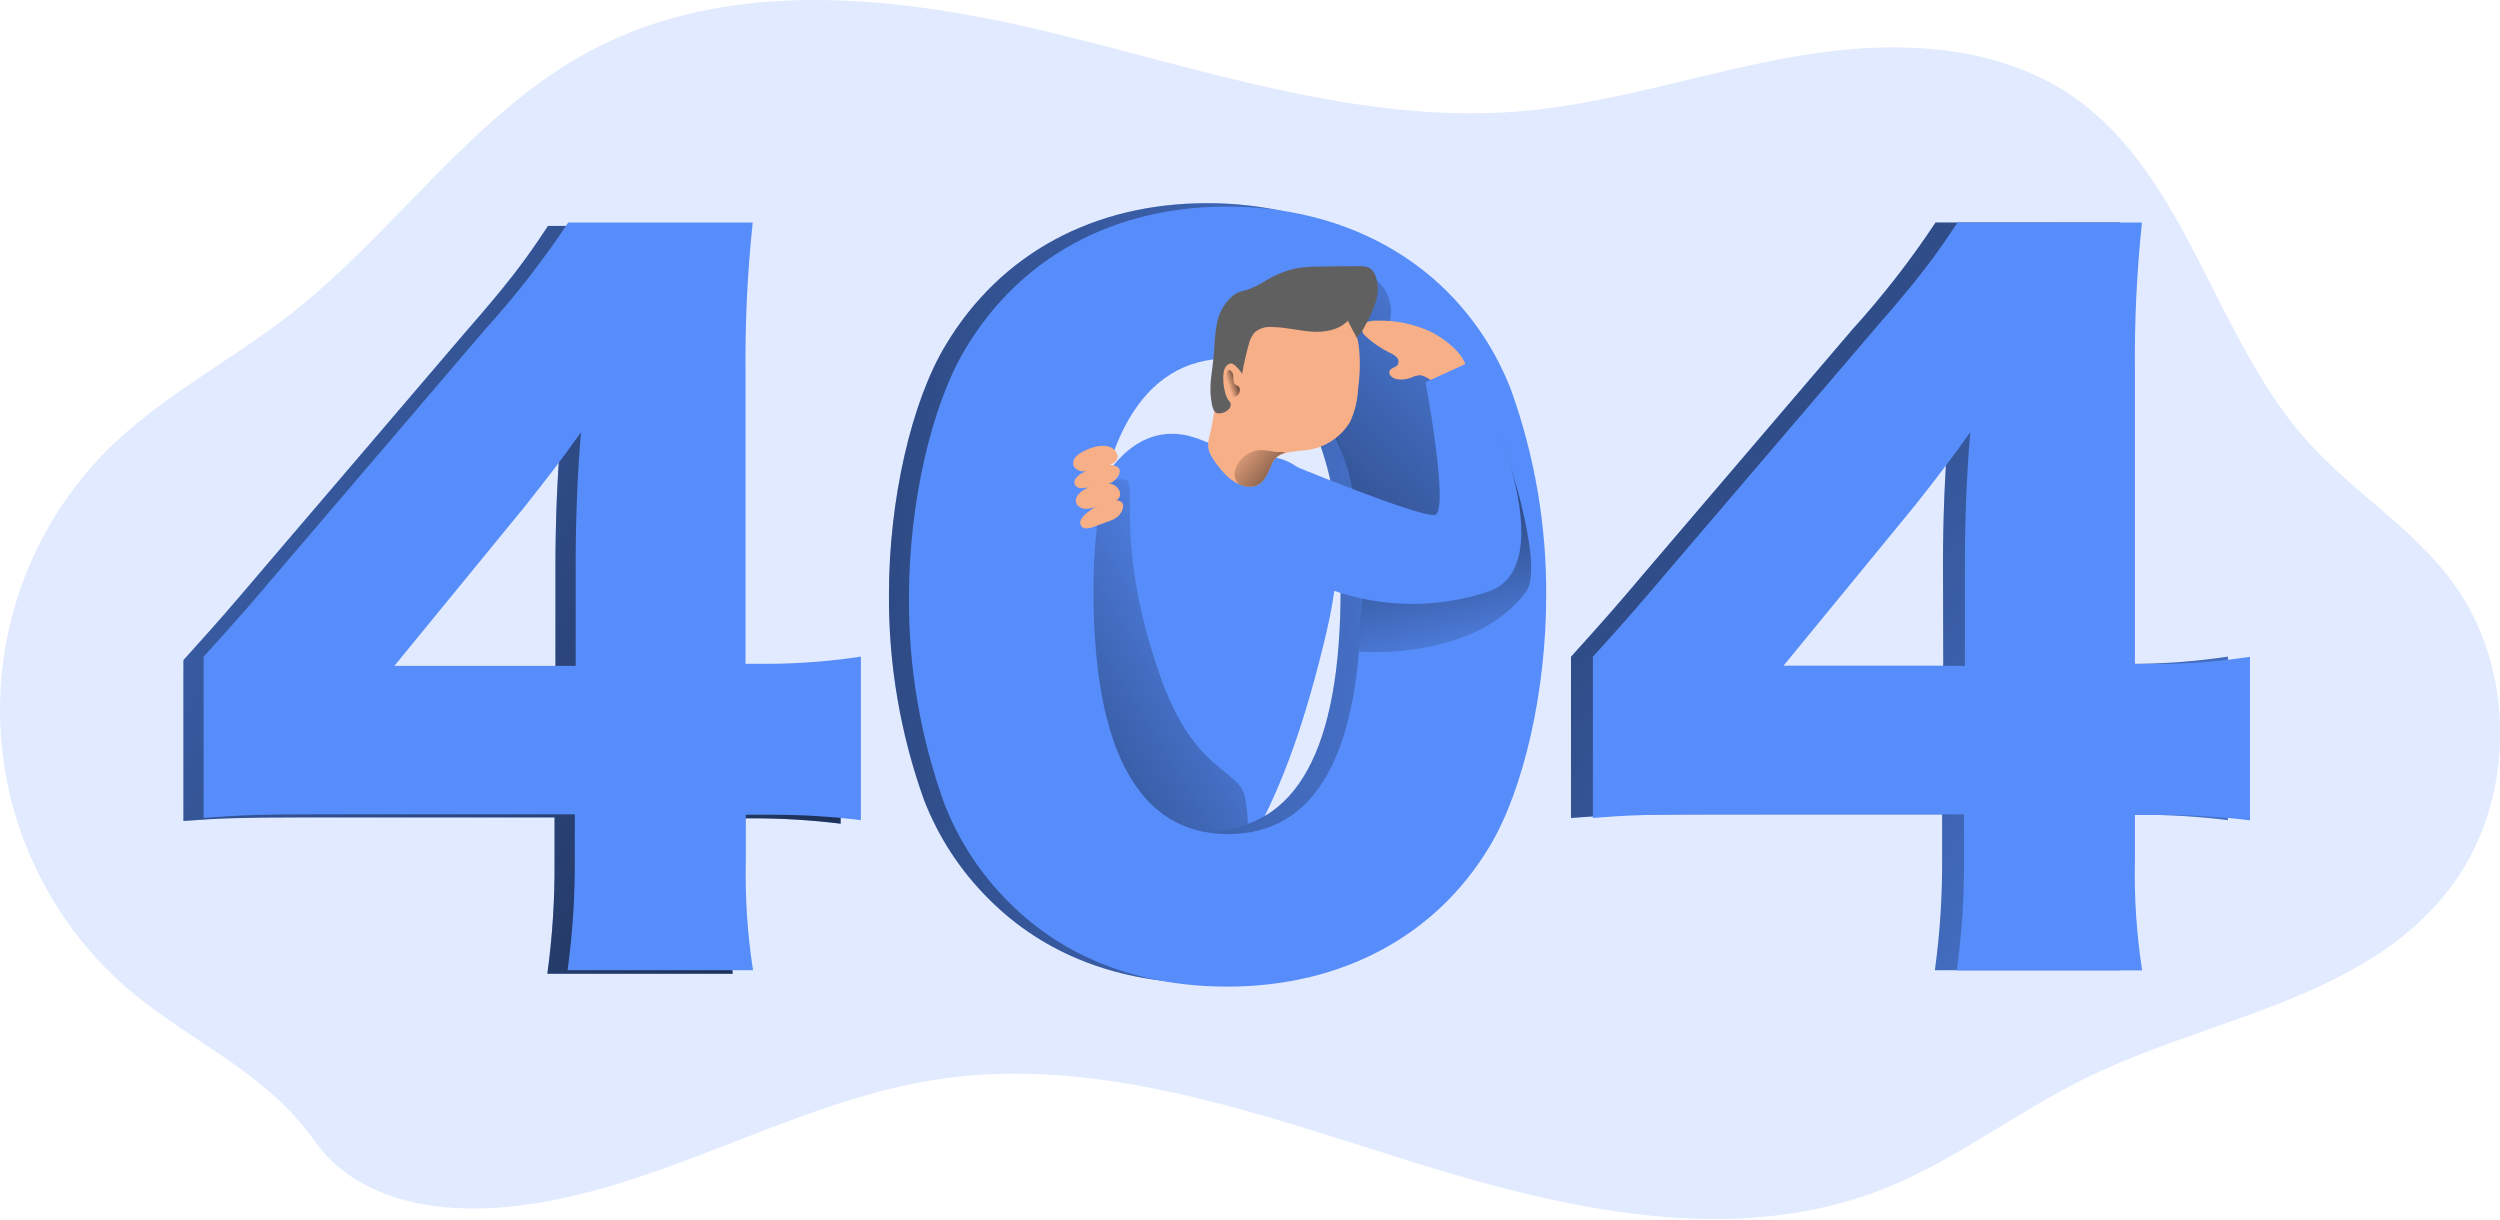
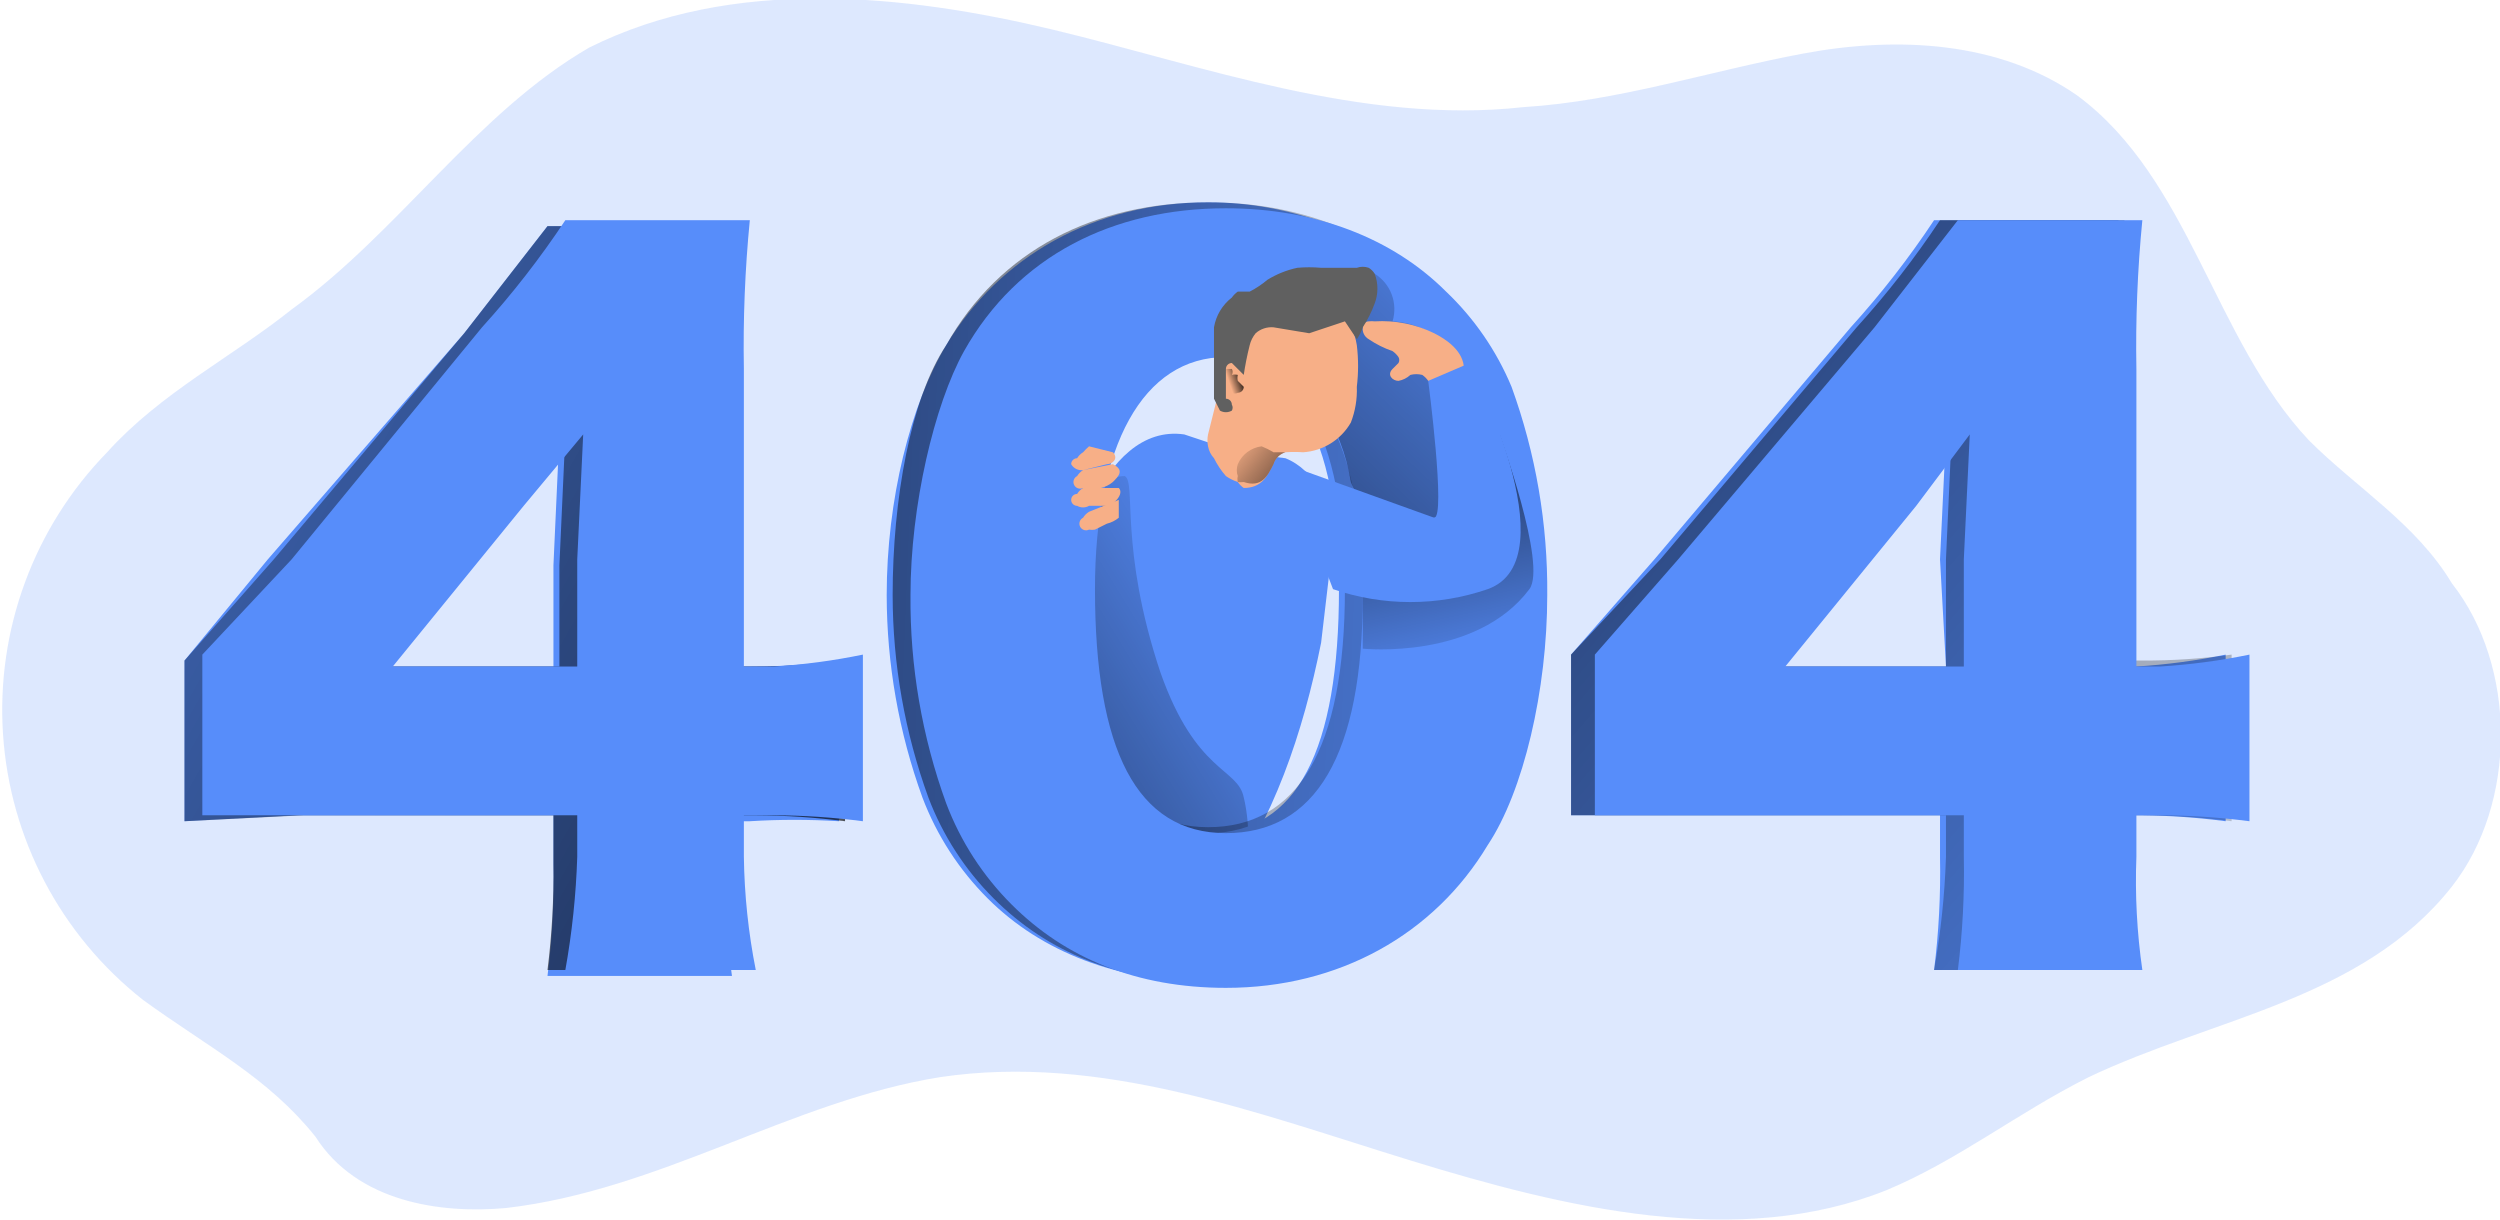
- <svg xmlns="http://www.w3.org/2000/svg" xmlns:xlink="http://www.w3.org/1999/xlink" id="Layer_1" data-name="Layer 1" viewBox="0 0 420.07 204.87">
+ <svg xmlns="http://www.w3.org/2000/svg" xmlns:xlink="http://www.w3.org/1999/xlink" data-name="Layer 1" viewBox="0 0 420.1 204.9">
  <defs>
-     <linearGradient id="linear-gradient" x1="-65" y1="72.16" x2="262.93" y2="255.66" gradientUnits="userSpaceOnUse">
+     <linearGradient id="a" x1="-65" x2="262.9" y1="72.2" y2="255.7" gradientUnits="userSpaceOnUse">
      <stop offset="0" stop-opacity="0" />
-       <stop offset="0.99" />
+       <stop offset="1" />
    </linearGradient>
-     <linearGradient id="linear-gradient-2" x1="217.16" y1="164.75" x2="115.32" y2="227.42" xlink:href="#linear-gradient" />
-     <linearGradient id="linear-gradient-3" x1="425.36" y1="249.21" x2="137.36" y2="3.69" xlink:href="#linear-gradient" />
-     <linearGradient id="linear-gradient-4" x1="295.89" y1="167.21" x2="-18.16" y2="154.47" xlink:href="#linear-gradient" />
-     <linearGradient id="linear-gradient-5" x1="259.24" y1="105.38" x2="169.04" y2="201.94" xlink:href="#linear-gradient" />
-     <linearGradient id="linear-gradient-6" x1="246.43" y1="180.33" x2="233.21" y2="117.97" xlink:href="#linear-gradient" />
-     <linearGradient id="linear-gradient-7" x1="206.63" y1="128.36" x2="209.22" y2="127.46" xlink:href="#linear-gradient" />
-     <linearGradient id="linear-gradient-8" x1="207.32" y1="138.38" x2="222.61" y2="150.91" xlink:href="#linear-gradient" />
+     <linearGradient xlink:href="#a" id="b" x1="217.2" x2="115.3" y1="164.8" y2="227.4" />
+     <linearGradient xlink:href="#a" id="c" x1="425.4" x2="137.4" y1="249.2" y2="3.7" />
+     <linearGradient xlink:href="#a" id="d" x1="295.9" x2="-18.2" y1="167.2" y2="154.5" />
+     <linearGradient xlink:href="#a" id="e" x1="259.2" x2="169" y1="105.4" y2="201.9" />
+     <linearGradient xlink:href="#a" id="f" x1="246.4" x2="233.2" y1="180.3" y2="118" />
+     <linearGradient xlink:href="#a" id="g" x1="206.6" x2="209.2" y1="128.4" y2="127.5" />
+     <linearGradient xlink:href="#a" id="h" x1="207.3" x2="222.6" y1="138.4" y2="150.9" />
  </defs>
-   <path d="M24.31,232A61.89,61.89,0,0,1,18,139.67c9.16-9.24,21-15.18,31.16-23.18,17.57-13.75,30.58-33.61,50.18-44.11,23.6-12.65,52.2-9.31,78.12-3S229.42,84.73,256,82.45c15.83-1.37,31.07-6.73,46.75-9.34s32.88-2.14,46,7c19.1,13.39,23.64,40.45,39.31,57.9,7.59,8.46,17.67,14.48,24.39,23.68,10.81,14.79,10.53,37-.65,51.51-14.32,18.55-40.16,21.49-61,31.69-11.6,5.68-22,13.87-34,18.63-25.22,10-53.59,3.49-79.45-4.59s-52.5-17.8-79.27-13.84c-25,3.72-47.53,19.15-72.74,21.49-11.7,1.09-25.06-1-32.21-11.1C45.44,244.65,34.72,240,24.31,232Z" transform="translate(-0.27 -63.77)" fill="#578dfa" opacity="0.18" style="isolation:isolate" />
-   <path d="M31.09,174.69c6.79-7.55,6.79-7.55,14.49-16.61l32.77-38.35c7.25-8.31,10.12-12.08,14-18h31a217,217,0,0,0-1.21,25.06V175.9h4.38a105.88,105.88,0,0,0,15-1.21v27.48a120.64,120.64,0,0,0-14.8-.9h-4.53v7.55a105.46,105.46,0,0,0,1.21,18.57H92.24a131,131,0,0,0,1.21-18.87v-7.4H50.72c-9.82,0-14,.15-19.63.6Zm62.51-16c0-6.8.3-15.1.91-21.75-3,4.23-5.29,7.25-9.36,12.38L63.1,176.2H93.6Z" transform="translate(-0.27 -63.77)" fill="#578dfa" />
-   <path d="M31.09,174.69c6.79-7.55,6.79-7.55,14.49-16.61l32.77-38.35c7.25-8.31,10.12-12.08,14-18h31a217,217,0,0,0-1.21,25.06V175.9h4.38a105.88,105.88,0,0,0,15-1.21v27.48a120.64,120.64,0,0,0-14.8-.9h-4.53v7.55a105.46,105.46,0,0,0,1.21,18.57H92.24a131,131,0,0,0,1.21-18.87v-7.4H50.72c-9.82,0-14,.15-19.63.6Zm62.51-16c0-6.8.3-15.1.91-21.75-3,4.23-5.29,7.25-9.36,12.38L63.1,176.2H93.6Z" transform="translate(-0.27 -63.77)" fill="url(#linear-gradient)" />
-   <path d="M199.13,136.82c3,.5,5.79,2.34,8.8,3,2.63.6,5.4.29,8,1.21,4.85,1.72,8,7.57,8.69,13.44s-.54,11.81-1.94,17.51C219,187,214,202,205,213.39c-.63.79-1.39,1.62-2.32,1.6a3.22,3.22,0,0,1-1.73-.81,28.88,28.88,0,0,1-5.15-4.51c-2.4-2.89-3.79-6.7-5-10.48-3.41-10.64-9.92-17.38-11.13-28.66C178.35,158.7,184.82,134.46,199.13,136.82Z" transform="translate(-0.27 -63.77)" fill="#578dfa" />
-   <path d="M189.45,144.4a5.39,5.39,0,0,0-3.71.67,10.08,10.08,0,0,0-4.59,6.54,25.28,25.28,0,0,0-.29,8.19,110.85,110.85,0,0,0,4.63,23.58c.7,2.22-1.3,7.49.15,9.31,1.18,1.48.59,10.37,2.13,11.47,4.27,3.08,13.14,1.38,17.41,4.46,5.53,4,5.16-6.56,4.28-10.91-1-4.85-8.51-4-14.26-20.38C187.55,155.53,191.41,144.85,189.45,144.4Z" transform="translate(-0.27 -63.77)" fill="url(#linear-gradient-2)" />
-   <path d="M264.24,174.13c6.79-7.55,6.79-7.55,14.49-16.61l32.77-38.36a150.72,150.72,0,0,0,14-18h31a217,217,0,0,0-1.21,25.07v49.08h4.38a107.39,107.39,0,0,0,14.95-1.21v27.48a118.69,118.69,0,0,0-14.8-.91h-4.53v7.55a105.32,105.32,0,0,0,1.21,18.57H325.39A131,131,0,0,0,326.6,208v-7.4H283.87c-9.82,0-14.05.15-19.63.61Zm62.51-16c0-6.8.3-15.1.9-21.74-3,4.22-5.28,7.24-9.36,12.38l-22,26.88h30.5Z" transform="translate(-0.27 -63.77)" fill="#578dfa" />
-   <path d="M264.24,174.13c6.79-7.55,6.79-7.55,14.49-16.61l32.77-38.36a150.72,150.72,0,0,0,14-18h31a217,217,0,0,0-1.21,25.07v49.08h4.38a107.39,107.39,0,0,0,14.95-1.21v27.48a118.69,118.69,0,0,0-14.8-.91h-4.53v7.55a105.32,105.32,0,0,0,1.21,18.57H325.39A131,131,0,0,0,326.6,208v-7.4H283.87c-9.82,0-14.05.15-19.63.61Zm62.51-16c0-6.8.3-15.1.9-21.74-3,4.22-5.28,7.24-9.36,12.38l-22,26.88h30.5Z" transform="translate(-0.27 -63.77)" fill="url(#linear-gradient-3)" />
-   <path d="M166.53,214.94a47.64,47.64,0,0,1-11-16.77,100.34,100.34,0,0,1-5.89-34.58c0-15.85,3.78-32.31,9.52-41.82,9.21-15.41,24.91-23.86,43.94-23.86,14.65,0,27.48,5,36.69,14a47.6,47.6,0,0,1,11,16.76,100.62,100.62,0,0,1,5.88,34.73c0,15.86-3.77,32.47-9.51,42C238.1,220.52,222.25,229,203.07,229,188.27,229,175.74,224.14,166.53,214.94Zm14-52.55c0,27,7.7,40.92,22.65,40.92s22.35-13.59,22.35-40.47c0-25.82-7.85-39.41-22.5-39.41C188.88,123.43,180.57,137.77,180.57,162.39Z" transform="translate(-0.27 -63.77)" fill="#578dfa" />
-   <path d="M166.53,214.94a47.64,47.64,0,0,1-11-16.77,100.34,100.34,0,0,1-5.89-34.58c0-15.85,3.78-32.31,9.52-41.82,9.21-15.41,24.91-23.86,43.94-23.86,14.65,0,27.48,5,36.69,14a47.6,47.6,0,0,1,11,16.76,100.62,100.62,0,0,1,5.88,34.73c0,15.86-3.77,32.47-9.51,42C238.1,220.52,222.25,229,203.07,229,188.27,229,175.74,224.14,166.53,214.94Zm14-52.55c0,27,7.7,40.92,22.65,40.92s22.35-13.59,22.35-40.47c0-25.82-7.85-39.41-22.5-39.41C188.88,123.43,180.57,137.77,180.57,162.39Z" transform="translate(-0.27 -63.77)" fill="url(#linear-gradient-4)" />
-   <path d="M34.48,174.13c6.8-7.55,6.8-7.55,14.5-16.61l32.77-38.36a150.72,150.72,0,0,0,14-18h31a217,217,0,0,0-1.21,25.07v49.08h4.38a107.39,107.39,0,0,0,15-1.21v27.48a118.69,118.69,0,0,0-14.8-.91h-4.53v7.55a105.32,105.32,0,0,0,1.21,18.57H95.64A131,131,0,0,0,96.85,208v-7.4H54.11c-9.81,0-14,.15-19.63.61Zm62.52-16c0-6.8.3-15.1.9-21.74-3,4.22-5.28,7.24-9.36,12.38l-22,26.88H97Z" transform="translate(-0.27 -63.77)" fill="#578dfa" />
-   <path d="M169.92,215.5a47.62,47.62,0,0,1-11-16.76A100.34,100.34,0,0,1,153,164.16c0-15.85,3.78-32.31,9.52-41.83,9.21-15.4,24.91-23.85,43.94-23.85,14.64,0,27.48,5,36.69,14a47.48,47.48,0,0,1,11,16.76A100.35,100.35,0,0,1,260.07,164c0,15.85-3.77,32.47-9.51,42-9.06,15.1-24.92,23.55-44.09,23.55C191.67,229.54,179.14,224.71,169.92,215.5ZM184,163c0,27,7.7,40.92,22.65,40.92,14.8,0,22.35-13.59,22.35-40.46,0-25.83-7.86-39.42-22.5-39.42C192.27,124,184,138.34,184,163Z" transform="translate(-0.27 -63.77)" fill="#578dfa" />
-   <path d="M231.1,110.45a7.06,7.06,0,0,1,2.71,7.34,14.34,14.34,0,0,1,9.74,5.2,18.8,18.8,0,0,1,3.75,9.77,51.3,51.3,0,0,1-.23,10.58,11,11,0,0,1-.74,3.54,7.5,7.5,0,0,1-5.13,3.85,22.09,22.09,0,0,1-6.6.31l-5.25-.28a1.08,1.08,0,0,1-.5-.11,1,1,0,0,1-.35-.72c-.36-2.15-.91-3.09-1.3-5.24a33.51,33.51,0,0,0-5.6-12.59,4.72,4.72,0,0,1-1-1.95,5.29,5.29,0,0,1,.64-2.86A39.39,39.39,0,0,0,223,122a55.82,55.82,0,0,1,1.65-6.38,9.36,9.36,0,0,1,4-5.08" transform="translate(-0.27 -63.77)" fill="url(#linear-gradient-5)" />
-   <path d="M228.65,173.26s19.22,1.7,28-10c3.5-4.64-4.3-26.5-4.3-26.5l-8.87,15.88-14,3.18Z" transform="translate(-0.27 -63.77)" fill="url(#linear-gradient-6)" />
-   <path d="M267.92,174.13c6.79-7.55,6.79-7.55,14.49-16.61l32.77-38.36c7.25-8.3,10.12-12.08,14-18h31A217,217,0,0,0,359,126.26v49.08h4.38a107.39,107.39,0,0,0,14.95-1.21v27.48a118.69,118.69,0,0,0-14.8-.91H359v7.55a105.32,105.32,0,0,0,1.21,18.57H329.07A131,131,0,0,0,330.28,208v-7.4H287.55c-9.82,0-14.05.15-19.63.61Zm62.51-16c0-6.8.3-15.1.91-21.74-3,4.22-5.29,7.24-9.36,12.38l-22.05,26.88h30.5Z" transform="translate(-0.27 -63.77)" fill="#578dfa" />
-   <path d="M183.55,139.06a10.18,10.18,0,0,0-1.5.69,3.47,3.47,0,0,0-1.16.95,1.48,1.48,0,0,0-.2,1.43,1.86,1.86,0,0,0,1.93.81c1.23-.12,2.37-.73,3.6-.94s2.39-1.06,1.52-2.37S184.78,138.6,183.55,139.06Z" transform="translate(-0.27 -63.77)" fill="#f7af87" />
-   <path d="M187.47,142c-1.8-.47-3.68.32-5.3,1.23a3.13,3.13,0,0,0-1,.77,1,1,0,0,0,.69,1.78,3.39,3.39,0,0,0,1.1-.07l2.49-.43a5.34,5.34,0,0,0,1.67-.48C188.25,144.14,189.21,142.43,187.47,142Z" transform="translate(-0.27 -63.77)" fill="#f7af87" />
-   <path d="M184,145.31a11.38,11.38,0,0,0-1.5.7,3.47,3.47,0,0,0-1.16,1,1.49,1.49,0,0,0-.2,1.42,1.86,1.86,0,0,0,1.93.81c1.23-.12,2.37-.73,3.6-.94s2.39-1.05,1.52-2.37S185.21,144.85,184,145.31Z" transform="translate(-0.27 -63.77)" fill="#f7af87" />
-   <path d="M187.88,147.83c-1.85-.15-3.56,1-5,2.14a3.28,3.28,0,0,0-.87.95,1,1,0,0,0,1,1.62,3.3,3.3,0,0,0,1.06-.26l2.37-.87a5.34,5.34,0,0,0,1.57-.77C189,149.82,189.67,148,187.88,147.83Z" transform="translate(-0.27 -63.77)" fill="#f7af87" />
-   <path d="M240.88,119.6a20.16,20.16,0,0,0-9.35-1.95,3.9,3.9,0,0,0-1.6.26,1.4,1.4,0,0,0-.84,1.28,1.94,1.94,0,0,0,.76,1.18,17,17,0,0,0,3.94,2.68,3.51,3.51,0,0,1,1.16.75,1.06,1.06,0,0,1,.17,1.27c-.33.46-1.09.48-1.34,1-.33.65.5,1.29,1.22,1.41a4.43,4.43,0,0,0,2.28-.21,4.25,4.25,0,0,1,1.64-.46,4,4,0,0,1,1.56.71c1.58.9,6.49.93,6.18-1.81C246.37,123.17,242.9,120.65,240.88,119.6Z" transform="translate(-0.27 -63.77)" fill="#f7af87" />
-   <path d="M216.72,141.65s22.11,9.11,24.64,8.64S239.8,128,239.8,128l7.54-3.45s17,33.7,3.08,38.6a40.45,40.45,0,0,1-26.48-.28Z" transform="translate(-0.27 -63.77)" fill="#578dfa" />
-   <path d="M228.48,129a14.94,14.94,0,0,1-1.36,5.66,10,10,0,0,1-7.55,4.77,22.39,22.39,0,0,0-3.34.47,3.15,3.15,0,0,0-2.29,1.91c-.89,2.16-1.81,4.35-4.68,3.62a3.6,3.6,0,0,1-.78-.27,7.72,7.72,0,0,1-2.39-1.75,14.39,14.39,0,0,1-2.18-2.84,4.15,4.15,0,0,1-.62-1.58,5.16,5.16,0,0,1,.24-2.05c1-4,1.16-8.53,2.58-12.43a18.24,18.24,0,0,1,7.86-9.42c3.59-2.09,8.58-2.12,11.63.73a10.5,10.5,0,0,1,3,6.2A29.12,29.12,0,0,1,228.48,129Z" transform="translate(-0.27 -63.77)" fill="#f7af87" />
-   <path d="M204.16,124c.19-1.88.18-3.79.55-5.64a8,8,0,0,1,2.67-4.87,4.44,4.44,0,0,1,1.2-.68c.39-.14.8-.22,1.2-.33a15.76,15.76,0,0,0,3.34-1.66,16.49,16.49,0,0,1,5.12-2,22.74,22.74,0,0,1,3.69-.26q3.4-.06,6.83-.06a3.36,3.36,0,0,1,1.57.26,2.53,2.53,0,0,1,1.11,1.48,7.05,7.05,0,0,1,0,4.24,20.22,20.22,0,0,1-1.75,3.92,6.84,6.84,0,0,1-1.46,2.09c-.53-.92-1-1.87-1.48-2.83-1.53,1.59-3.94,2-6.14,1.83s-4.36-.74-6.56-.77a4,4,0,0,0-2.94.87,4.6,4.6,0,0,0-1,2,49.56,49.56,0,0,0-1.13,5c-.26-.49-1.31-1.77-1.86-1.75a1.16,1.16,0,0,0-.81.45c-.91,1-.46,4.67.38,5.73a1.44,1.44,0,0,1,.37.58,1.12,1.12,0,0,1-.24.83,2.23,2.23,0,0,1-1.9.78c-.88,0-1.05-1.68-1.14-2.3C203.41,128.6,203.94,126.27,204.16,124Z" transform="translate(-0.27 -63.77)" fill="#606060" />
-   <path d="M207.67,128.22a1.67,1.67,0,0,1-.16-.83,2.42,2.42,0,0,0-.09-.85,1.09,1.09,0,0,0-.51-.59.38.38,0,0,0-.21,0,.39.39,0,0,0-.23.28,5,5,0,0,0,.11,3.35,1.33,1.33,0,0,0,.77.86,1,1,0,0,0,.91-.28,1.23,1.23,0,0,0,.26-1.27C208.35,128.49,207.88,128.58,207.67,128.22Z" transform="translate(-0.27 -63.77)" fill="url(#linear-gradient-7)" />
-   <path d="M216.23,139.88a3.15,3.15,0,0,0-2.29,1.91c-.89,2.16-1.81,4.35-4.68,3.62a3.6,3.6,0,0,1-.78-.27,2.33,2.33,0,0,1-.58-.75,2.69,2.69,0,0,1,.08-2.1,4.69,4.69,0,0,1,4.22-2.9,13.45,13.45,0,0,1,2.27.3c.46.06,1,0,1.42.05A.87.87,0,0,1,216.23,139.88Z" transform="translate(-0.27 -63.77)" fill="url(#linear-gradient-8)" />
+   <path fill="#578dfa" d="M24 232a62 62 0 0 1-6-92c9-10 21-16 31-24 18-13 31-33 50-44 24-12 53-9 78-3s52 16 79 13c16-1 31-6 47-9s33-2 46 7c19 14 23 41 39 58 8 8 18 14 24 24 11 14 11 37 0 51-15 19-40 22-61 32-12 6-22 14-34 19-25 10-54 3-80-5s-52-18-79-14c-25 4-47 19-73 22-11 1-25-1-32-12-8-10-18-15-29-23Z" opacity=".2" style="isolation:isolate" transform="translate(0 -64)" />
+   <path fill="#578dfa" d="m31 111 14-17 33-38 14-18h31a217 217 0 0 0-1 25v49h4a106 106 0 0 0 15-1v27a121 121 0 0 0-15 0h-4v7a105 105 0 0 0 1 19H92a131 131 0 0 0 1-19v-8H50l-19 1Zm62-16 1-22-9 13-22 26h30Z" />
+   <path fill="url(#a)" d="m31 175 15-17 32-38 14-18h31a217 217 0 0 0-1 25v49h5a106 106 0 0 0 15-1v27a121 121 0 0 0-15-1h-5v8a105 105 0 0 0 1 18H92a131 131 0 0 0 1-18v-8H51l-20 1Zm63-16 1-22-10 12-22 27h31Z" transform="translate(0 -64)" />
+   <path fill="#578dfa" d="m199 73 9 3 8 1c5 2 8 8 8 14l-2 17c-3 15-8 30-17 42l-3 1a3 3 0 0 1-1-1 29 29 0 0 1-5-4c-3-3-4-7-5-11-4-10-10-17-12-28-1-12 6-36 20-34Z" />
+   <path fill="url(#b)" d="M189 144a5 5 0 0 0-3 1 10 10 0 0 0-5 7 25 25 0 0 0 0 8 111 111 0 0 0 4 23c1 3-1 8 1 10 1 1 0 10 2 11 4 3 13 2 17 5 6 4 5-7 4-11-1-5-8-4-14-21-7-21-4-32-6-33Z" transform="translate(0 -64)" />
+   <path fill="#578dfa" d="m264 110 14-16 33-39a151 151 0 0 0 14-18h31a217 217 0 0 0-1 25v50h4a107 107 0 0 0 15-2v28a119 119 0 0 0-14-1h-5v7a105 105 0 0 0 1 19h-31a131 131 0 0 0 1-19v-7h-62Zm62-16 1-21-9 12-22 27h31Z" />
+   <path fill="url(#c)" d="m264 174 15-16 33-39a151 151 0 0 0 14-18h31a217 217 0 0 0-2 25v49h5a107 107 0 0 0 15-1v28a119 119 0 0 0-15-1h-5v7a105 105 0 0 0 2 19h-32a131 131 0 0 0 2-19v-7h-63Zm63-16 1-22-10 13-22 27h31Z" transform="translate(0 -64)" />
+   <path fill="#578dfa" d="M166 151a48 48 0 0 1-11-17 100 100 0 0 1-6-34c0-16 4-32 10-42 9-15 25-24 44-24 14 0 27 5 37 14a48 48 0 0 1 11 17 101 101 0 0 1 5 35c0 15-3 32-9 42-9 15-25 23-44 23-15 0-28-5-37-14Zm14-52c0 27 8 41 23 41s22-14 22-41c0-26-8-39-22-39s-23 14-23 39Z" />
+   <path fill="url(#d)" d="M167 215a48 48 0 0 1-11-17 100 100 0 0 1-6-34c0-16 3-33 9-42 9-16 25-24 44-24 15 0 28 5 37 14a48 48 0 0 1 11 17 101 101 0 0 1 6 34c0 16-4 33-10 42-9 16-25 24-44 24-15 0-27-5-36-14Zm14-53c0 27 7 41 22 41s23-13 23-40c0-26-8-40-23-40-14 0-22 15-22 39Z" transform="translate(0 -64)" />
+   <path fill="#578dfa" d="m34 110 15-16 32-39a151 151 0 0 0 14-18h31a217 217 0 0 0-1 25v50h5a107 107 0 0 0 15-2v28a119 119 0 0 0-15-1h-5v7a105 105 0 0 0 2 19H95a131 131 0 0 0 2-19v-7H34Zm63-16 1-21-10 12-22 27h31Zm73 58a48 48 0 0 1-11-17 100 100 0 0 1-6-35c0-15 4-32 9-41 9-16 25-24 44-24 15 0 28 5 37 14a47 47 0 0 1 11 16 100 100 0 0 1 6 35c0 16-4 33-10 42-9 15-25 24-44 24-15 0-27-5-36-14Zm14-53c0 27 7 41 22 41s23-13 23-40c0-26-8-40-23-40-14 0-22 15-22 39Z" />
+   <path fill="url(#e)" d="M231 110a7 7 0 0 1 3 8 14 14 0 0 1 10 5 19 19 0 0 1 3 10 51 51 0 0 1 0 10 11 11 0 0 1-1 4 8 8 0 0 1-5 4 22 22 0 0 1-6 0h-6a1 1 0 0 1 0-1l-2-5a34 34 0 0 0-5-13 5 5 0 0 1-1-2 5 5 0 0 1 0-3 39 39 0 0 0 2-5 56 56 0 0 1 2-6 9 9 0 0 1 4-5" transform="translate(0 -64)" />
+   <path fill="url(#f)" d="M229 173s19 2 28-10c3-4-5-26-5-26l-9 16-14 3Z" transform="translate(0 -64)" />
+   <path fill="#578dfa" d="m268 110 14-16 33-39 14-18h31a217 217 0 0 0-1 25v50h4a107 107 0 0 0 15-2v28a119 119 0 0 0-15-1h-4v7a105 105 0 0 0 1 19h-31a131 131 0 0 0 1-19v-7h-62Zm62-16 1-21-9 12-22 27h30Z" />
+   <path fill="#f7af87" d="M183 75a10 10 0 0 0-1 1 3 3 0 0 0-1 1 1 1 0 0 0-1 1 2 2 0 0 0 2 1l4-1c1 0 2-1 1-2l-4-1Zm4 3-5 1a3 3 0 0 0-1 1 1 1 0 0 0 1 2 3 3 0 0 0 1 0h2a5 5 0 0 0 2-1c1-1 2-2 0-3Z" />
+   <path fill="#f7af87" d="M184 82a11 11 0 0 0-2 0 3 3 0 0 0-1 1 1 1 0 0 0 0 2 2 2 0 0 0 2 0h3c1 0 3-2 2-3h-4Z" />
+   <path fill="#f7af87" d="m188 84-5 2a3 3 0 0 0-1 1 1 1 0 0 0 1 2 3 3 0 0 0 1 0l2-1a5 5 0 0 0 2-1v-3Zm53-28a20 20 0 0 0-10-2 4 4 0 0 0-1 0 1 1 0 0 0-1 1 2 2 0 0 0 1 2 17 17 0 0 0 4 2 4 4 0 0 1 1 1 1 1 0 0 1 0 1l-1 1c-1 1 0 2 1 2a4 4 0 0 0 2-1 4 4 0 0 1 2 0 4 4 0 0 1 1 1c2 1 7 1 6-2 0-3-3-5-5-6Z" />
+   <path fill="#578dfa" d="m216 78 25 9c2 0-1-23-1-23l7-3s17 33 3 38a40 40 0 0 1-26 0Z" />
+   <path fill="#f7af87" d="M228 65a15 15 0 0 1-1 6 10 10 0 0 1-8 5 22 22 0 0 0-3 0 3 3 0 0 0-2 2c-1 2-2 4-5 4a4 4 0 0 1-1-1 8 8 0 0 1-2-1 14 14 0 0 1-2-3 4 4 0 0 1-1-2 5 5 0 0 1 0-2l3-12a18 18 0 0 1 8-10c3-2 8-2 11 1a11 11 0 0 1 3 6 29 29 0 0 1 0 7Z" />
+   <path fill="#606060" d="M204 60v-5a8 8 0 0 1 3-5 4 4 0 0 1 1-1h2a16 16 0 0 0 3-2 16 16 0 0 1 5-2 23 23 0 0 1 4 0h6a3 3 0 0 1 2 0 3 3 0 0 1 1 1 7 7 0 0 1 0 5 20 20 0 0 1-2 4 7 7 0 0 1-1 2l-2-3-6 2-6-1a4 4 0 0 0-3 1 5 5 0 0 0-1 2 50 50 0 0 0-1 5l-2-2a1 1 0 0 0-1 1v5a1 1 0 0 1 1 1 1 1 0 0 1 0 1 2 2 0 0 1-2 0l-1-2v-7Z" />
+   <path fill="url(#g)" d="M208 128a2 2 0 0 1 0-1 2 2 0 0 0-1 0 1 1 0 0 0 0-1h-1a5 5 0 0 0 1 4 1 1 0 0 0 1 0 1 1 0 0 0 1-1l-1-1Z" transform="translate(0 -64)" />
+   <path fill="url(#h)" d="M216 140a3 3 0 0 0-2 2c-1 2-2 4-5 3a4 4 0 0 1-1 0 2 2 0 0 1 0-1 3 3 0 0 1 0-2 5 5 0 0 1 4-3 13 13 0 0 1 2 1h2Z" transform="translate(0 -64)" />
</svg>
